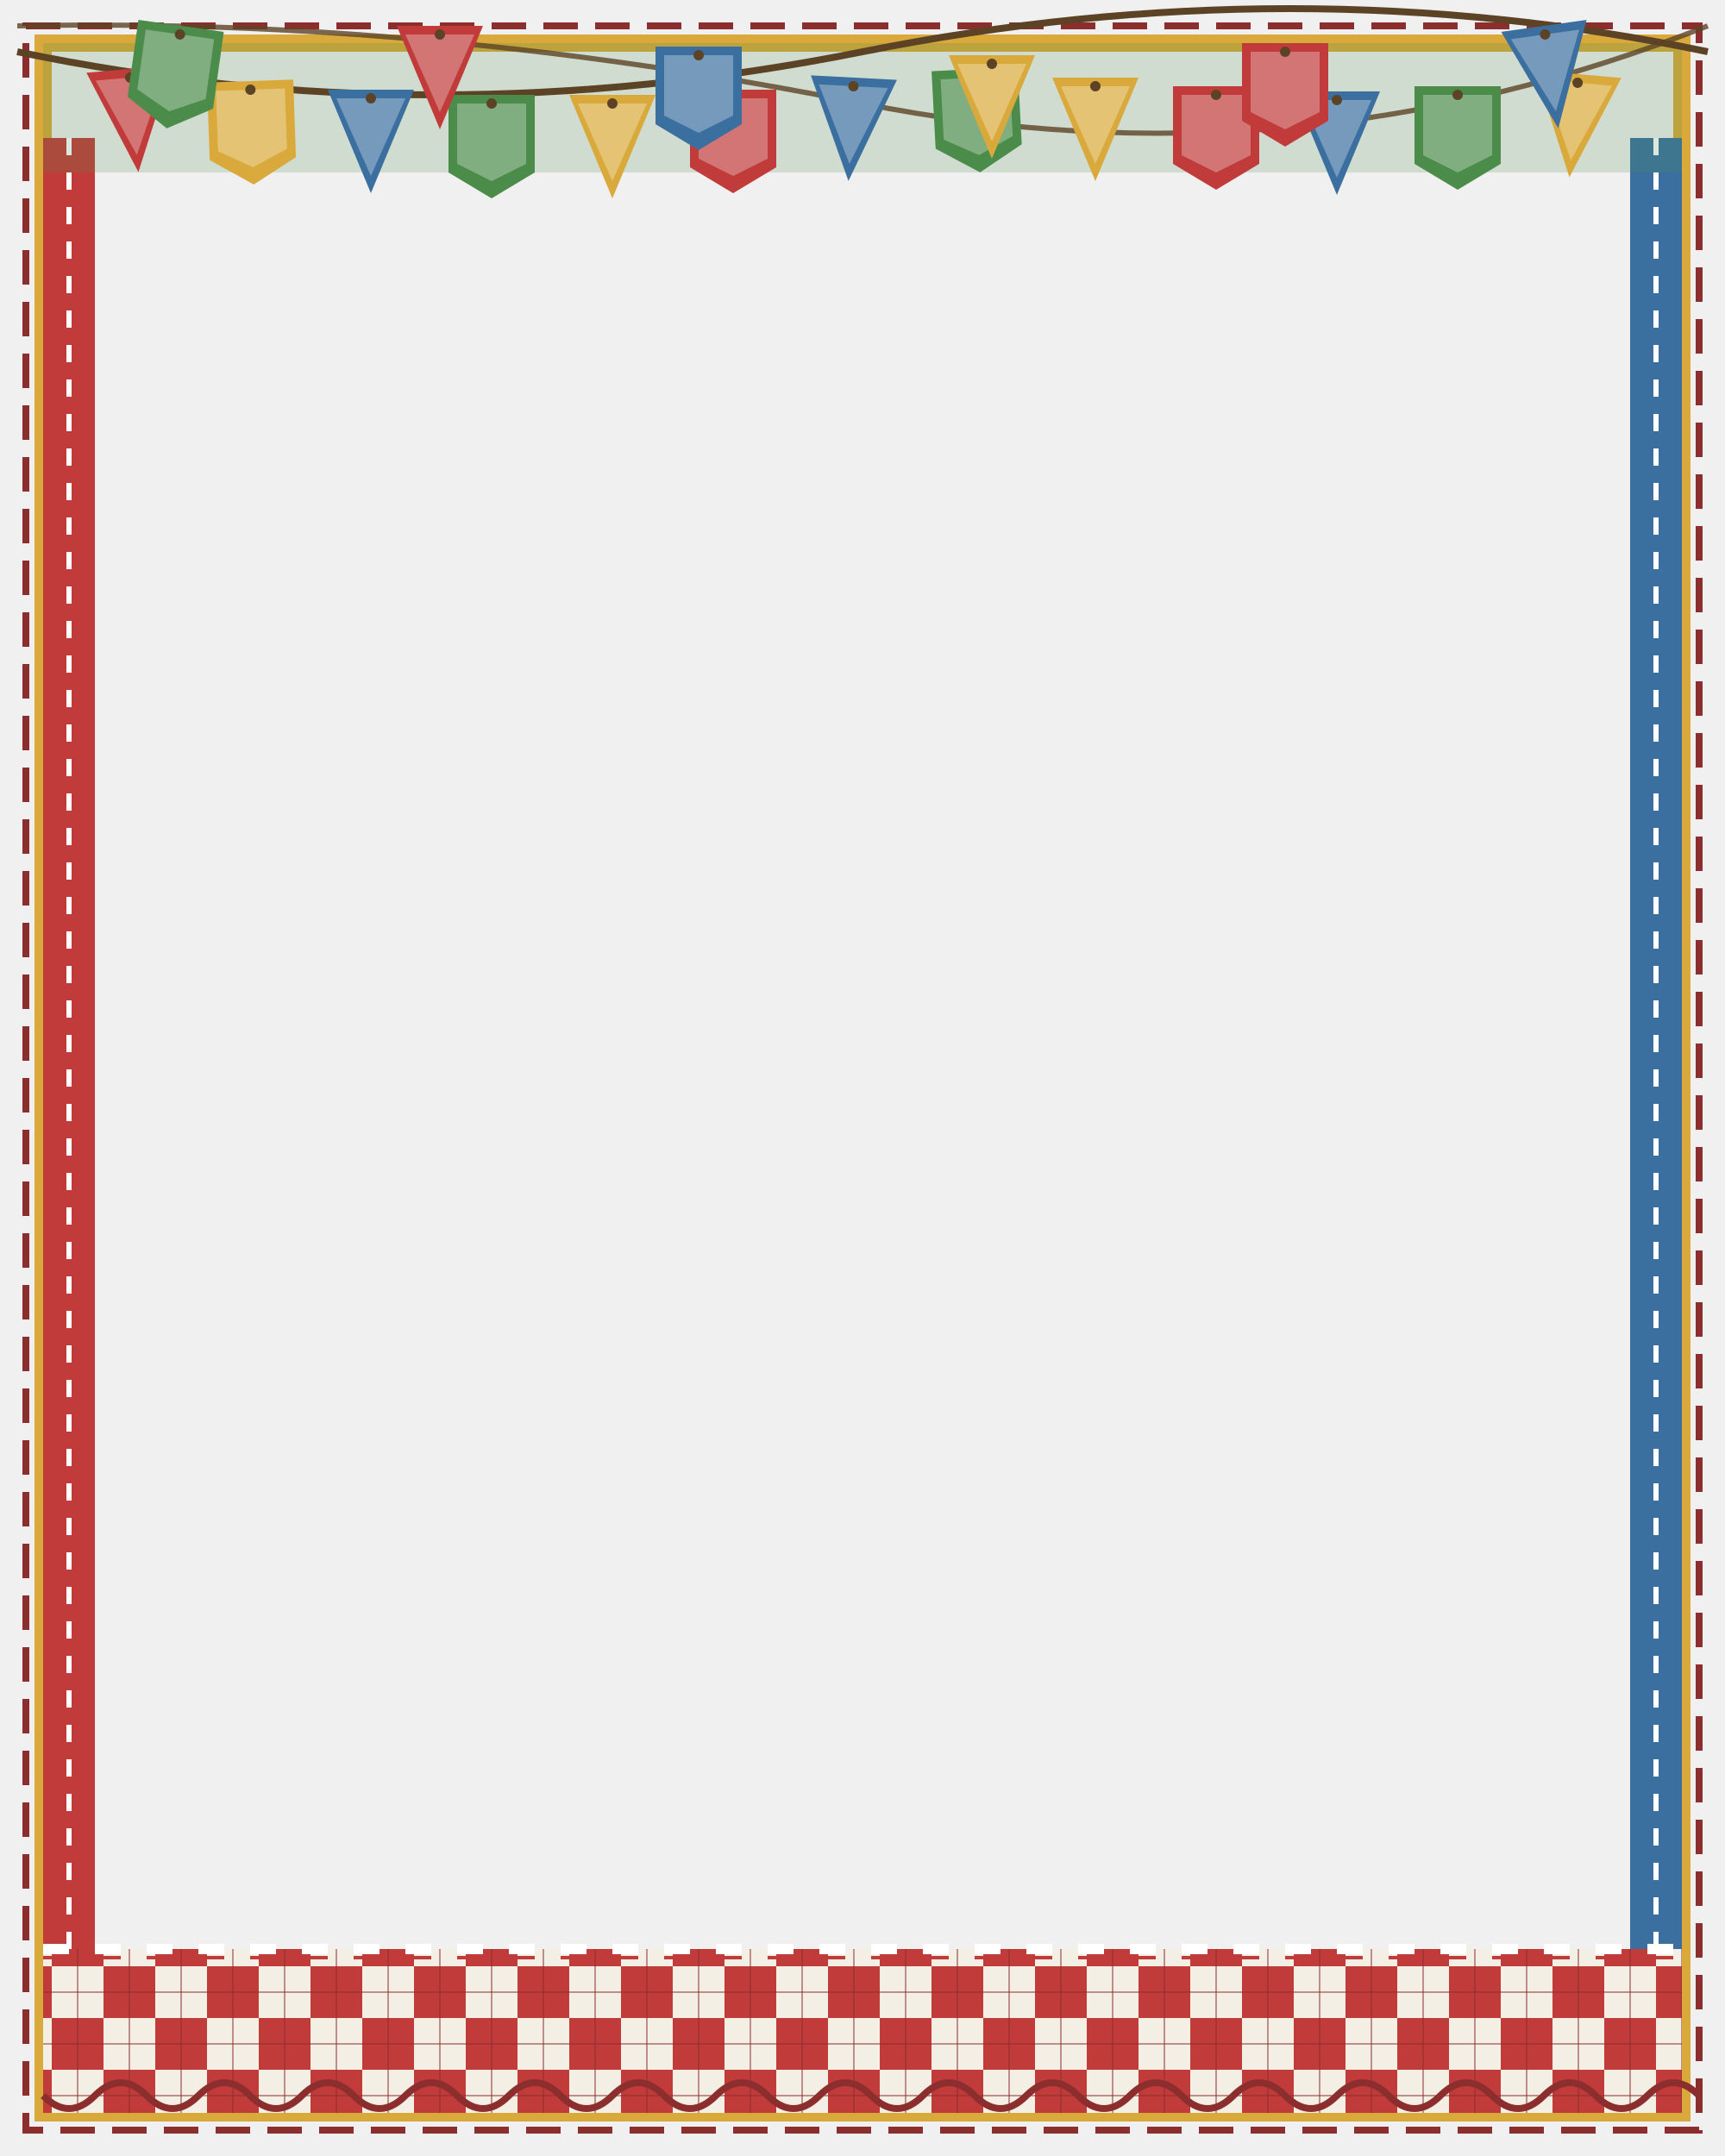
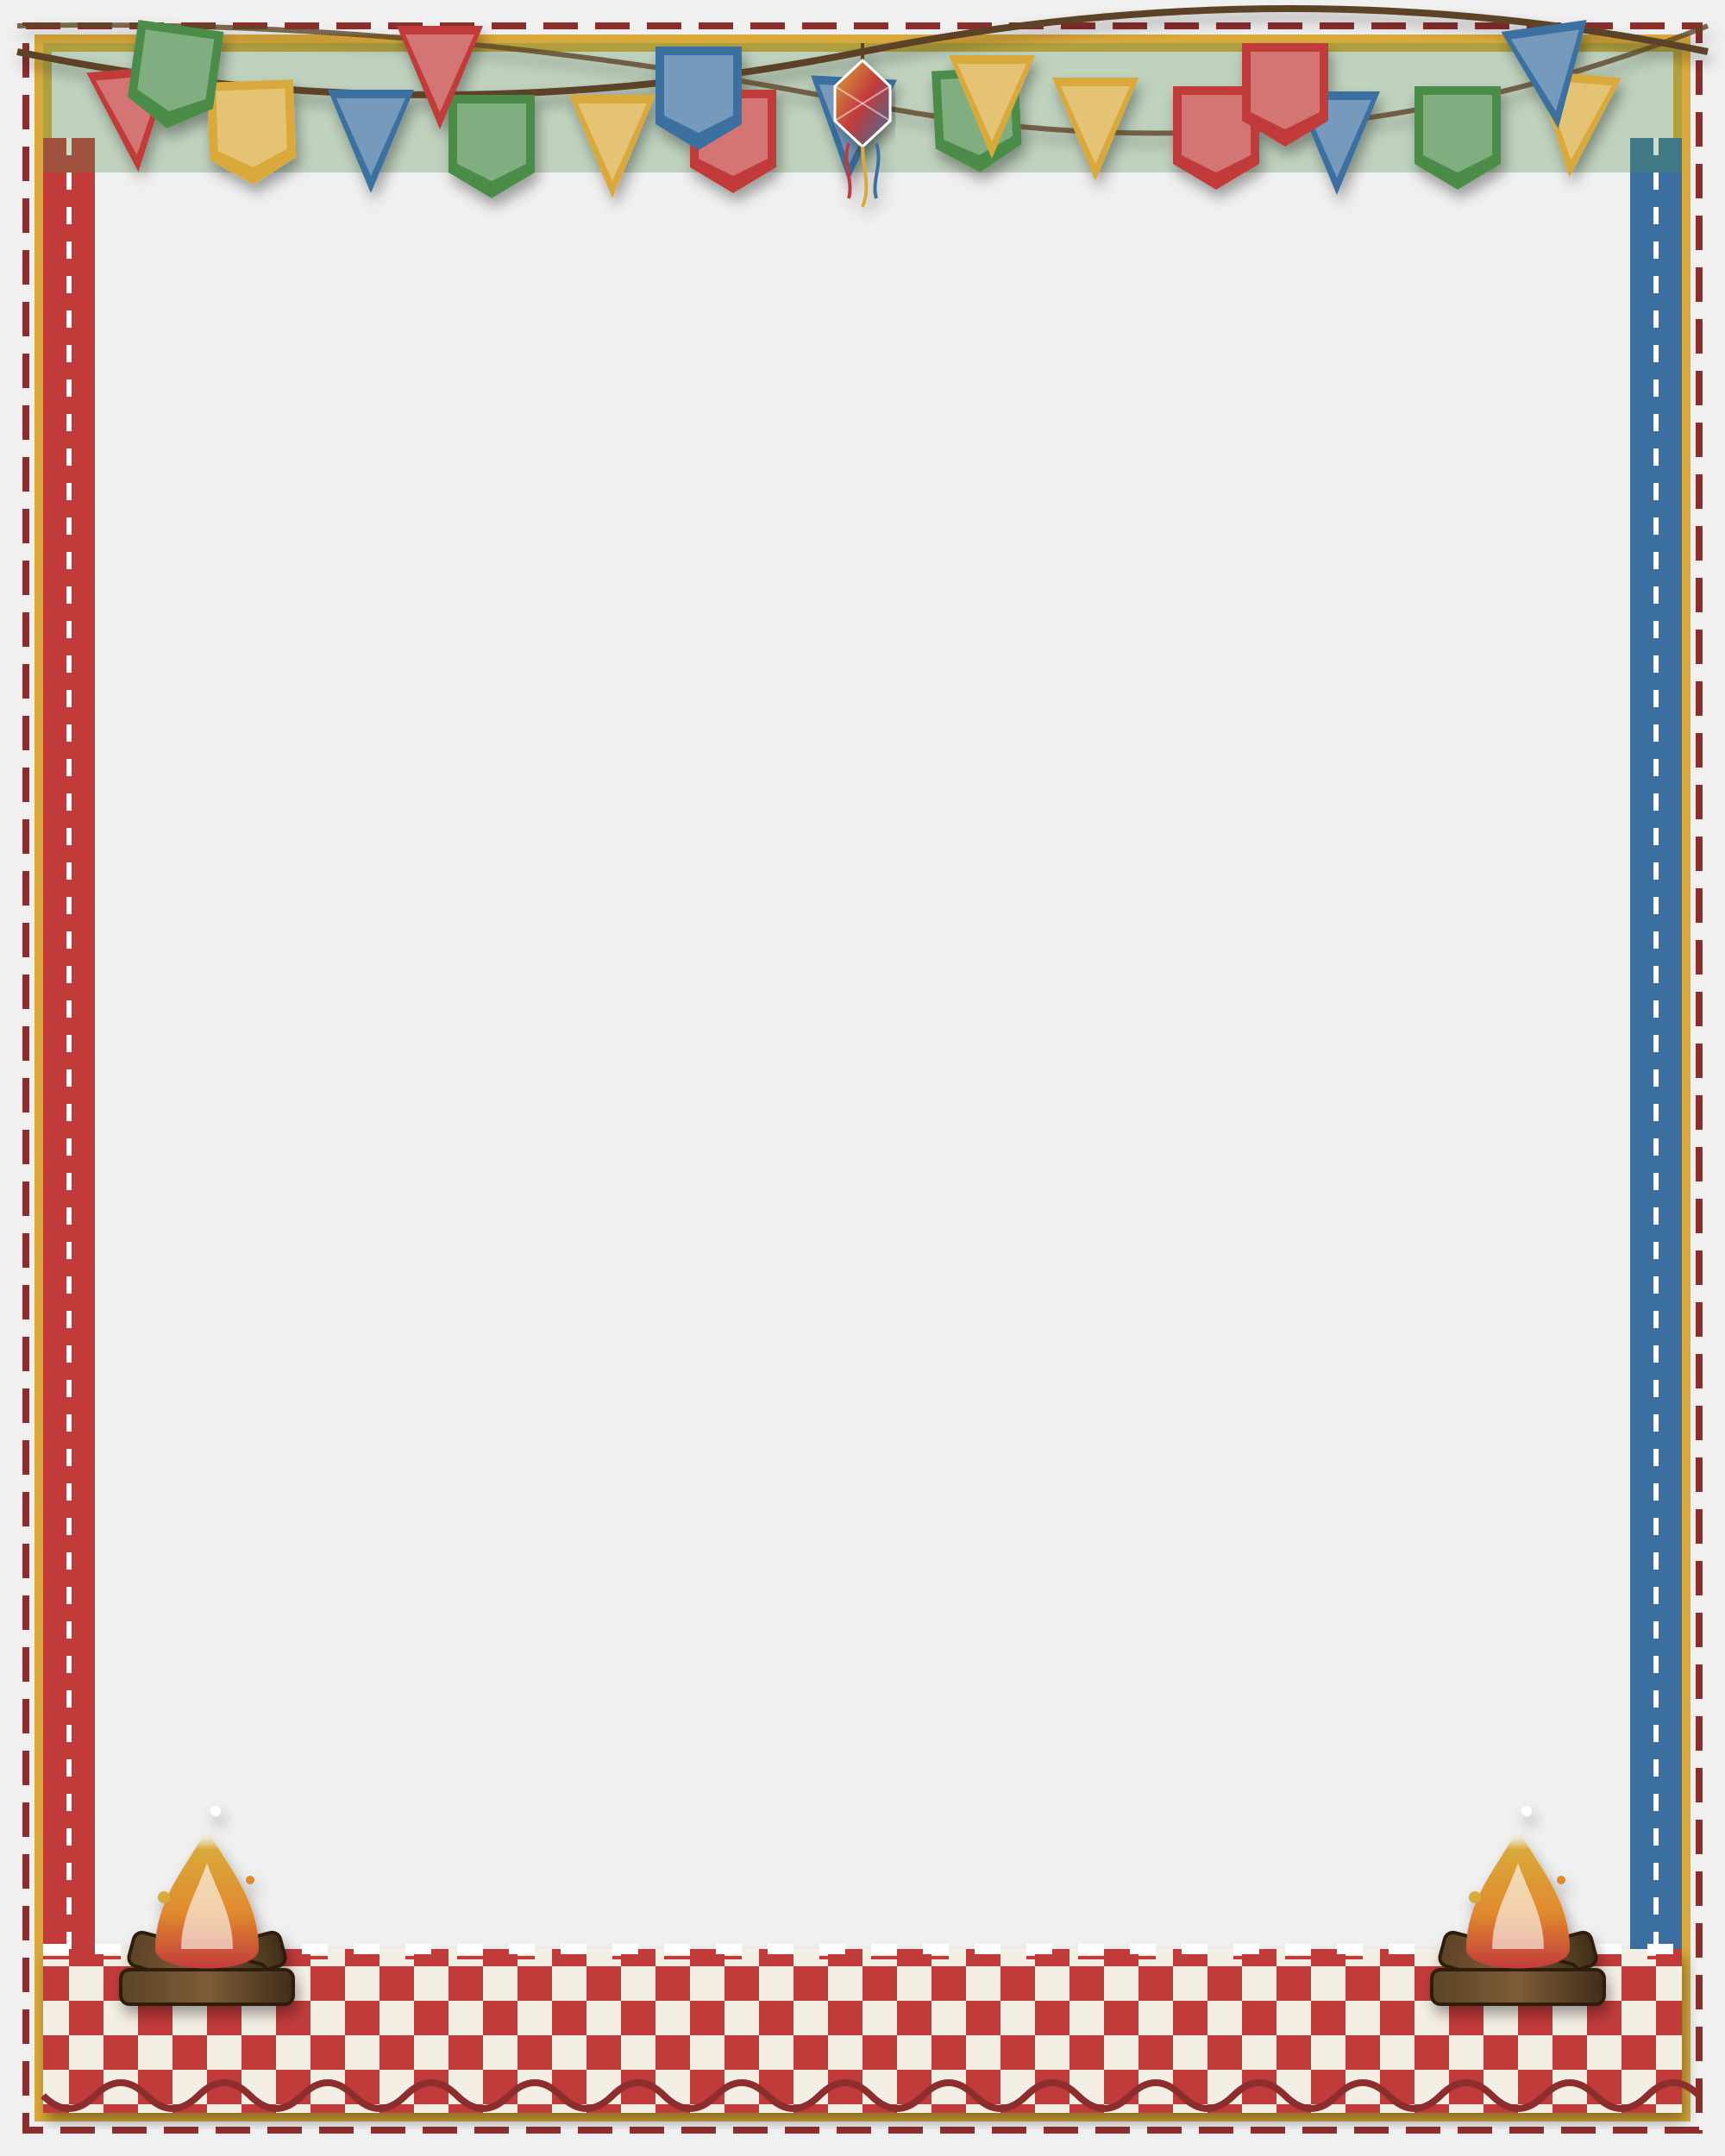
<svg xmlns="http://www.w3.org/2000/svg" width="1000" height="1250" viewBox="0 0 1000 1250">
  <defs>
-     <pattern id="checkers" x="0" y="0" width="60" height="60" patternUnits="userSpaceOnUse">
-       <rect width="60" height="60" fill="#F4EFE4" />
-       <rect width="30" height="30" fill="#C23B3B" />
-       <rect x="30" y="30" width="30" height="30" fill="#C23B3B" />
-       <line x1="0" y1="15" x2="60" y2="15" stroke="#8C2E2E" stroke-width="1" opacity="0.5" />
-       <line x1="0" y1="45" x2="60" y2="45" stroke="#8C2E2E" stroke-width="1" opacity="0.5" />
-       <line x1="15" y1="0" x2="15" y2="60" stroke="#8C2E2E" stroke-width="1" opacity="0.5" />
-       <line x1="45" y1="0" x2="45" y2="60" stroke="#8C2E2E" stroke-width="1" opacity="0.5" />
+     <pattern id="checkers" x="0" y="0" width="40" height="40" patternUnits="userSpaceOnUse">
+       <rect width="40" height="40" fill="#F4EFE4" />
+       <rect width="20" height="20" fill="#C23B3B" />
+       <rect x="20" y="20" width="20" height="20" fill="#C23B3B" />
    </pattern>
+     <pattern id="straw" x="0" y="0" width="20" height="20" patternUnits="userSpaceOnUse">
+       <rect width="20" height="20" fill="#D9A93B" />
+       <line x1="0" y1="10" x2="20" y2="10" stroke="#B08D3E" stroke-width="2" />
+       <line x1="10" y1="0" x2="10" y2="20" stroke="#B08D3E" stroke-width="2" />
+     </pattern>
+     <linearGradient id="fire-grad" x1="0%" y1="100%" x2="0%" y2="0%">
+       <stop offset="0%" stop-color="#C23B3B" />
+       <stop offset="40%" stop-color="#E08A2E" />
+       <stop offset="85%" stop-color="#D9A93B" />
+       <stop offset="100%" stop-color="#FFF" stop-opacity="0" />
+     </linearGradient>
+     <linearGradient id="wood-grad" x1="0%" y1="0%" x2="100%" y2="0%">
+       <stop offset="0%" stop-color="#5C4326" />
+       <stop offset="50%" stop-color="#7C5D38" />
+       <stop offset="100%" stop-color="#402D18" />
+     </linearGradient>
+     <linearGradient id="balloon-grad" x1="0%" y1="0%" x2="100%" y2="100%">
+       <stop offset="0%" stop-color="#D9A93B" />
+       <stop offset="50%" stop-color="#C23B3B" />
+       <stop offset="100%" stop-color="#3B6FA0" />
+     </linearGradient>
+     <filter id="junina-shadow" x="-10%" y="-10%" width="120%" height="120%">
+       <feDropShadow dx="2" dy="5" stdDeviation="4" flood-color="#000" flood-opacity="0.35" />
+     </filter>
    <g id="flag">
      <polygon points="0,0 50,0 25,60" />
      <polygon points="5,5 45,5 25,50" fill="#FFF" opacity="0.3" />
-       <circle cx="25" cy="5" r="3" fill="#5C4326" />
    </g>
    <g id="flag-square">
      <polygon points="0,0 50,0 50,45 25,60 0,45" />
      <polygon points="5,5 45,5 45,40 25,50 5,40" fill="#FFF" opacity="0.3" />
-       <circle cx="25" cy="5" r="3" fill="#5C4326" />
+     </g>
+     <g id="bonfire">
+       <rect x="-40" y="10" width="80" height="20" rx="5" fill="url(#wood-grad)" stroke="#2D1F10" stroke-width="2" transform="rotate(-15)" />
+       <rect x="-40" y="10" width="80" height="20" rx="5" fill="url(#wood-grad)" stroke="#2D1F10" stroke-width="2" transform="rotate(15)" />
+       <rect x="-50" y="22" width="100" height="20" rx="5" fill="url(#wood-grad)" stroke="#2D1F10" stroke-width="2" />
+       <path d="M-30 10 C-30 -20, -10 -40, 0 -60 C 10 -40, 30 -20, 30 10 C 30 25, -30 25, -30 10 Z" fill="url(#fire-grad)" />
+       <path d="M-15 10 C-15 -10, -5 -25, 0 -40 C 5 -25, 15 -10, 15 10 Z" fill="#FFF" opacity="0.6" />
+       <circle cx="-25" cy="-20" r="3.5" fill="#D9A93B" />
+       <circle cx="25" cy="-30" r="2.5" fill="#E08A2E" />
+       <circle cx="5" cy="-70" r="3" fill="#FFF" />
    </g>
  </defs>
  <rect x="15" y="15" width="970" height="1220" fill="none" stroke="#8C2E2E" stroke-width="4" stroke-dasharray="20 10" />
  <rect x="25" y="25" width="950" height="1200" fill="none" stroke="#D9A93B" stroke-width="10" />
  <rect x="25" y="80" width="30" height="1060" fill="#C23B3B" />
  <line x1="40" y1="80" x2="40" y2="1140" stroke="#FFF" stroke-width="3" stroke-dasharray="10 10" />
  <rect x="945" y="80" width="30" height="1060" fill="#3B6FA0" />
  <line x1="960" y1="80" x2="960" y2="1140" stroke="#FFF" stroke-width="3" stroke-dasharray="10 10" />
-   <rect x="25" y="25" width="950" height="75" fill="#4C8C4A" opacity="0.2" />
-   <path d="M 10 30 Q 250 80, 500 30 T 990 30" stroke="#5C4326" stroke-width="4" fill="none" />
-   <path d="M 10 15 Q 250 10, 500 60 T 990 15" stroke="#5C4326" stroke-width="3" fill="none" opacity="0.8" />
-   <g>
-     <use href="#flag" x="50" y="40" fill="#C23B3B" transform="rotate(-5 75 40)" />
-     <use href="#flag-square" x="120" y="47" fill="#D9A93B" transform="rotate(-2 145 47)" />
-     <use href="#flag" x="190" y="52" fill="#3B6FA0" />
-     <use href="#flag-square" x="260" y="55" fill="#4C8C4A" />
-     <use href="#flag" x="330" y="55" fill="#D9A93B" />
-     <use href="#flag-square" x="400" y="52" fill="#C23B3B" />
-     <use href="#flag" x="470" y="45" fill="#3B6FA0" transform="rotate(3 495 45)" />
-     <use href="#flag-square" x="540" y="40" fill="#4C8C4A" transform="rotate(-3 565 40)" />
-     <use href="#flag" x="610" y="45" fill="#D9A93B" />
-     <use href="#flag-square" x="680" y="50" fill="#C23B3B" />
-     <use href="#flag" x="750" y="53" fill="#3B6FA0" />
-     <use href="#flag-square" x="820" y="50" fill="#4C8C4A" />
-     <use href="#flag" x="890" y="43" fill="#D9A93B" transform="rotate(5 915 43)" />
-     <use href="#flag-square" x="80" y="15" fill="#4C8C4A" transform="rotate(8 105 15)" />
-     <use href="#flag" x="230" y="15" fill="#C23B3B" />
-     <use href="#flag-square" x="380" y="27" fill="#3B6FA0" />
-     <use href="#flag" x="550" y="32" fill="#D9A93B" />
-     <use href="#flag-square" x="720" y="25" fill="#C23B3B" />
-     <use href="#flag" x="870" y="15" fill="#3B6FA0" transform="rotate(-8 895 15)" />
+   <rect x="25" y="25" width="950" height="75" fill="#4C8C4A" opacity="0.3" />
+   <g filter="url(#junina-shadow)">
+     <path d="M 10 30 Q 250 80, 500 30 T 990 30" stroke="#5C4326" stroke-width="4" fill="none" />
+     <path d="M 10 15 Q 250 10, 500 60 T 990 15" stroke="#5C4326" stroke-width="3" fill="none" opacity="0.8" />
+     <g>
+       <use href="#flag" x="50" y="40" fill="#C23B3B" transform="rotate(-5 75 40)" />
+       <use href="#flag-square" x="120" y="47" fill="#D9A93B" transform="rotate(-2 145 47)" />
+       <use href="#flag" x="190" y="52" fill="#3B6FA0" />
+       <use href="#flag-square" x="260" y="55" fill="#4C8C4A" />
+       <use href="#flag" x="330" y="55" fill="#D9A93B" />
+       <use href="#flag-square" x="400" y="52" fill="#C23B3B" />
+       <use href="#flag" x="470" y="45" fill="#3B6FA0" transform="rotate(3 495 45)" />
+       <use href="#flag-square" x="540" y="40" fill="#4C8C4A" transform="rotate(-3 565 40)" />
+       <use href="#flag" x="610" y="45" fill="#D9A93B" />
+       <use href="#flag-square" x="680" y="50" fill="#C23B3B" />
+       <use href="#flag" x="750" y="53" fill="#3B6FA0" />
+       <use href="#flag-square" x="820" y="50" fill="#4C8C4A" />
+       <use href="#flag" x="890" y="43" fill="#D9A93B" transform="rotate(5 915 43)" />
+     </g>
+     <g>
+       <use href="#flag-square" x="80" y="15" fill="#4C8C4A" transform="rotate(8 105 15)" />
+       <use href="#flag" x="230" y="15" fill="#C23B3B" />
+       <use href="#flag-square" x="380" y="27" fill="#3B6FA0" />
+       <use href="#flag" x="550" y="32" fill="#D9A93B" />
+       <use href="#flag-square" x="720" y="25" fill="#C23B3B" />
+       <use href="#flag" x="870" y="15" fill="#3B6FA0" transform="rotate(-8 895 15)" />
+     </g>
  </g>
-   <rect x="25" y="1130" width="950" height="95" fill="url(#checkers)" />
+   <rect x="25" y="1130" width="950" height="95" fill="url(#checkers)" filter="url(#junina-shadow)" />
  <path d="M 25 1130 L 975 1130" stroke="#FFF" stroke-width="6" stroke-dasharray="15 15" />
  <path d="M 25 1135 L 975 1135" stroke="#C23B3B" stroke-width="2" stroke-dasharray="15 15" />
  <path d="M 25 1215 Q 40 1230, 55 1215 T 85 1215 T 115 1215 T 145 1215 T 175 1215 T 205 1215 T 235 1215 T 265 1215 T 295 1215 T 325 1215 T 355 1215 T 385 1215 T 415 1215 T 445 1215 T 475 1215 T 505 1215 T 535 1215 T 565 1215 T 595 1215 T 625 1215 T 655 1215 T 685 1215 T 715 1215 T 745 1215 T 775 1215 T 805 1215 T 835 1215 T 865 1215 T 895 1215 T 925 1215 T 955 1215 T 985 1215" stroke="#8C2E2E" stroke-width="4" fill="none" />
+   <g transform="translate(500, 60)" filter="url(#junina-shadow)">
+     <line x1="0" y1="-35" x2="0" y2="0" stroke="#5C4326" stroke-width="2" />
+     <polygon points="0,-25 16,-10 16,10 0,25 -16,10 -16,-10" fill="url(#balloon-grad)" stroke="#FFF" stroke-width="1.5" />
+     <line x1="-16" y1="-10" x2="16" y2="10" stroke="#FFF" stroke-width="1" opacity="0.5" />
+     <line x1="-16" y1="10" x2="16" y2="-10" stroke="#FFF" stroke-width="1" opacity="0.5" />
+     <path d="M-8 23 C-12 35, -5 45, -8 55" stroke="#C23B3B" stroke-width="2" fill="none" />
+     <path d="M0 25 C0 38, 5 48, 0 60" stroke="#D9A93B" stroke-width="2" fill="none" />
+     <path d="M8 23 C12 35, 5 45, 8 55" stroke="#3B6FA0" stroke-width="2" fill="none" />
+   </g>
+   <use href="#bonfire" x="120" y="1120" filter="url(#junina-shadow)" />
+   <use href="#bonfire" x="880" y="1120" filter="url(#junina-shadow)" />
</svg>
